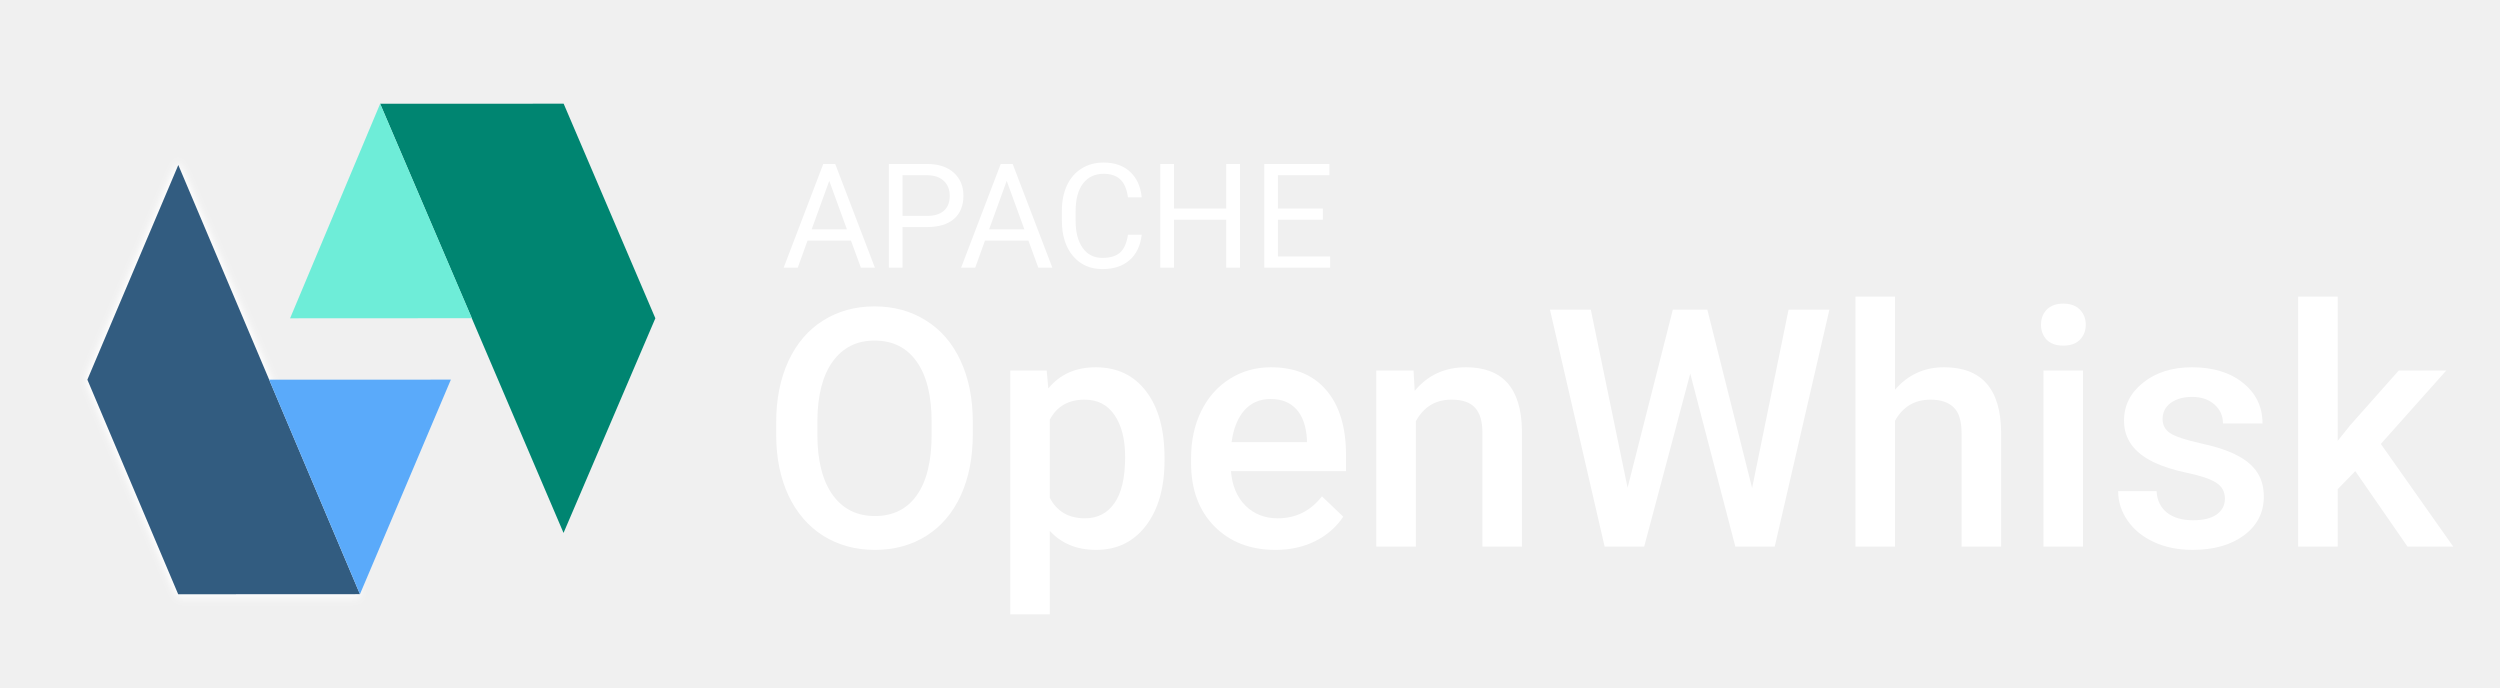
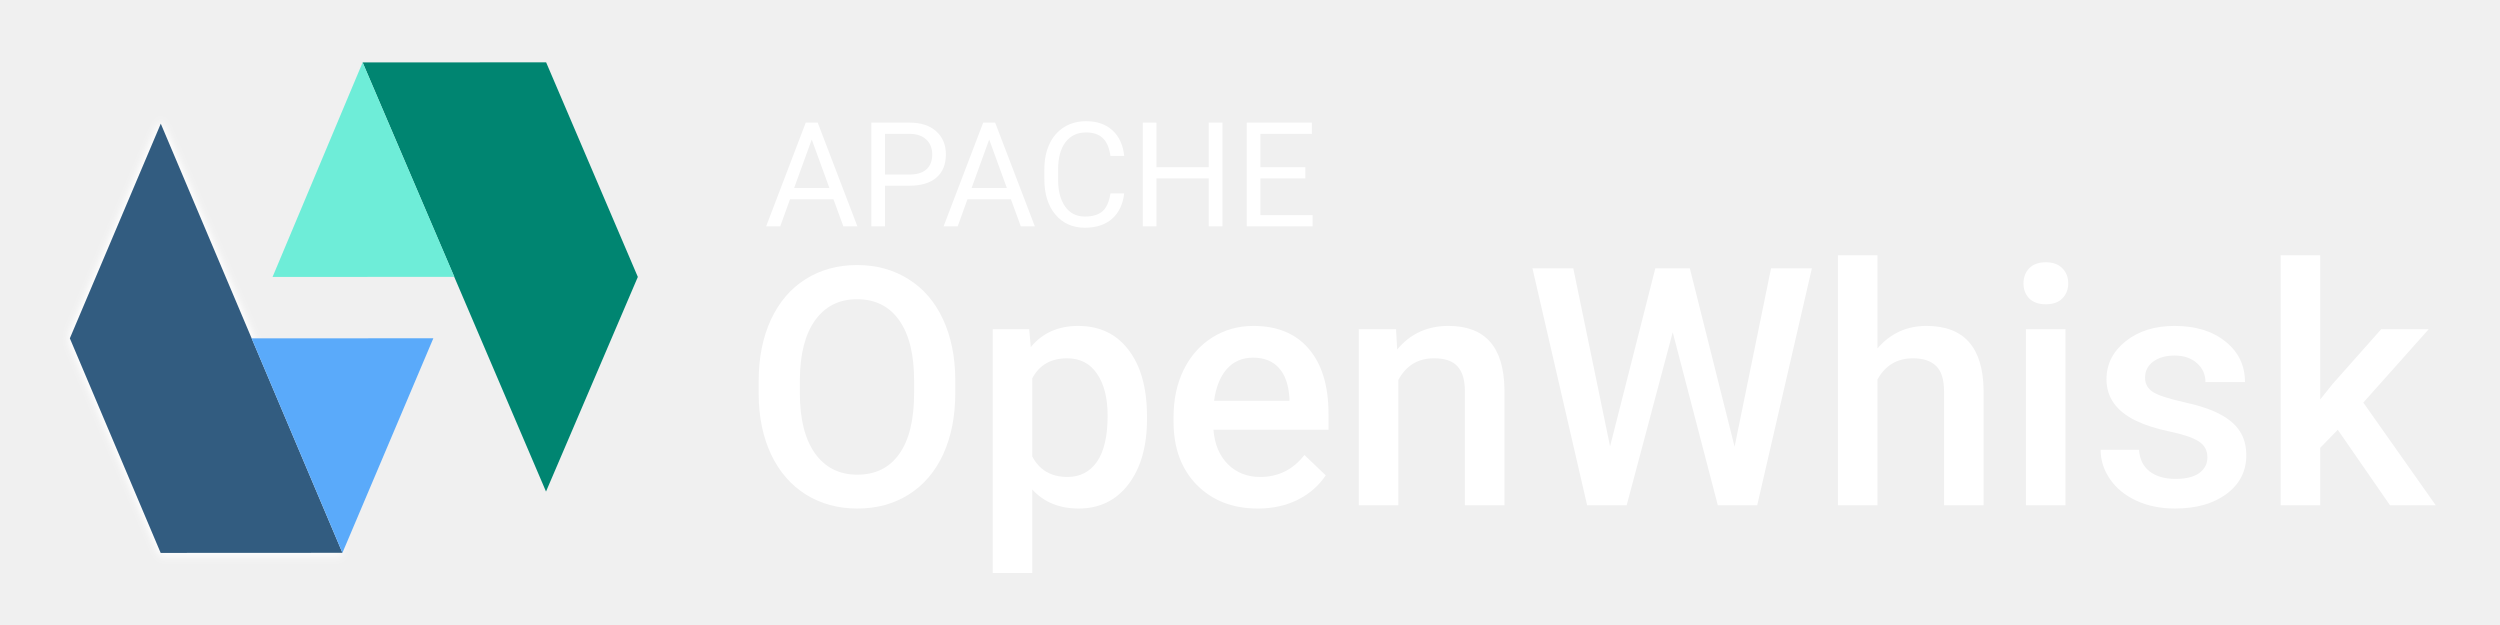
- <svg xmlns="http://www.w3.org/2000/svg" xmlns:xlink="http://www.w3.org/1999/xlink" width="320" height="88" viewBox="0 0 320 88" version="1.1" id="svg4829">
+ <svg xmlns="http://www.w3.org/2000/svg" xmlns:xlink="http://www.w3.org/1999/xlink" width="320" height="80" viewBox="0 0 320 80" version="1.1" id="svg4829">
+   <rect style="display:none;fill:#502d16;fill-opacity:1;stroke:none;stroke-opacity:1" id="rect316" width="320" height="80" x="0" y="0" />
  <defs id="defs4816">
-     <color-profile name="Adobe-RGB--1998-" xlink:href="/System/Library/ColorSync/Profiles/AdobeRGB1998.icc" id="color-profile16" />
+     <color-profile name="Adobe-RGB--1998-" xlink:href="/System/Library/ColorSync/Profiles/AdobeRGB1998.icc" id="color-profile137" />
    <filter style="color-interpolation-filters:sRGB" id="filter4902">
      <feFlood flood-opacity="0.498" flood-color="rgb(0,0,0)" result="flood" id="feFlood4892" />
      <feComposite in="flood" in2="SourceGraphic" operator="in" result="composite1" id="feComposite4894" />
      <feGaussianBlur in="composite1" stdDeviation="2" result="blur" id="feGaussianBlur4896" />
      <feOffset dx="6" dy="6" result="offset" id="feOffset4898" />
      <feComposite in="SourceGraphic" in2="offset" operator="over" result="fbSourceGraphic" id="feComposite4900" />
      <feColorMatrix result="fbSourceGraphicAlpha" in="fbSourceGraphic" values="0 0 0 -1 0 0 0 0 -1 0 0 0 0 -1 0 0 0 0 1 0" id="feColorMatrix4988" />
      <feFlood id="feFlood4990" flood-opacity="0.498" flood-color="rgb(0,0,0)" result="flood" in="fbSourceGraphic" />
      <feComposite in2="fbSourceGraphic" id="feComposite4992" in="flood" operator="in" result="composite1" />
      <feGaussianBlur id="feGaussianBlur4994" in="composite1" stdDeviation="1" result="blur" />
      <feOffset id="feOffset4996" dx="6" dy="6" result="offset" />
      <feComposite in2="offset" id="feComposite4998" in="fbSourceGraphic" operator="over" result="fbSourceGraphic" />
      <feColorMatrix result="fbSourceGraphicAlpha" in="fbSourceGraphic" values="0 0 0 -1 0 0 0 0 -1 0 0 0 0 -1 0 0 0 0 1 0" id="feColorMatrix5000" />
      <feFlood id="feFlood5002" flood-opacity="0.498" flood-color="rgb(0,0,0)" result="flood" in="fbSourceGraphic" />
      <feComposite in2="fbSourceGraphic" id="feComposite5004" in="flood" operator="in" result="composite1" />
      <feGaussianBlur id="feGaussianBlur5006" in="composite1" stdDeviation="1" result="blur" />
      <feOffset id="feOffset5008" dx="6" dy="6" result="offset" />
      <feComposite in2="offset" id="feComposite5010" in="fbSourceGraphic" operator="over" result="fbSourceGraphic" />
      <feColorMatrix result="fbSourceGraphicAlpha" in="fbSourceGraphic" values="0 0 0 -1 0 0 0 0 -1 0 0 0 0 -1 0 0 0 0 1 0" id="feColorMatrix5012" />
      <feFlood id="feFlood5014" flood-opacity="0.498" flood-color="rgb(0,0,0)" result="flood" in="fbSourceGraphic" />
      <feComposite in2="fbSourceGraphic" id="feComposite5016" in="flood" operator="in" result="composite1" />
      <feGaussianBlur id="feGaussianBlur5018" in="composite1" stdDeviation="1" result="blur" />
      <feOffset id="feOffset5020" dx="6" dy="6" result="offset" />
      <feComposite in2="offset" id="feComposite5022" in="fbSourceGraphic" operator="over" result="fbSourceGraphic" />
      <feColorMatrix result="fbSourceGraphicAlpha" in="fbSourceGraphic" values="0 0 0 -1 0 0 0 0 -1 0 0 0 0 -1 0 0 0 0 1 0" id="feColorMatrix5024" />
      <feFlood id="feFlood5026" flood-opacity="0.498" flood-color="rgb(0,0,0)" result="flood" in="fbSourceGraphic" />
      <feComposite in2="fbSourceGraphic" id="feComposite5028" in="flood" operator="in" result="composite1" />
      <feGaussianBlur id="feGaussianBlur5030" in="composite1" stdDeviation="1" result="blur" />
      <feOffset id="feOffset5032" dx="6" dy="6" result="offset" />
      <feComposite in2="offset" id="feComposite5034" in="fbSourceGraphic" operator="over" result="fbSourceGraphic" />
      <feColorMatrix result="fbSourceGraphicAlpha" in="fbSourceGraphic" values="0 0 0 -1 0 0 0 0 -1 0 0 0 0 -1 0 0 0 0 1 0" id="feColorMatrix5036" />
      <feFlood id="feFlood5038" flood-opacity="0.498" flood-color="rgb(0,0,0)" result="flood" in="fbSourceGraphic" />
      <feComposite in2="fbSourceGraphic" id="feComposite5040" in="flood" operator="in" result="composite1" />
      <feGaussianBlur id="feGaussianBlur5042" in="composite1" stdDeviation="1" result="blur" />
      <feOffset id="feOffset5044" dx="6" dy="6" result="offset" />
      <feComposite in2="offset" id="feComposite5046" in="fbSourceGraphic" operator="over" result="composite2" />
    </filter>
-     <filter style="color-interpolation-filters:sRGB;" id="filter4342">
+     <filter style="color-interpolation-filters:sRGB" id="filter4342">
      <feFlood flood-opacity="0.933" flood-color="rgb(255,255,255)" result="flood" id="feFlood4332" />
      <feComposite in="flood" in2="SourceGraphic" operator="in" result="composite1" id="feComposite4334" />
      <feGaussianBlur in="composite1" stdDeviation="0.2" result="blur" id="feGaussianBlur4336" />
      <feOffset dx="1.38778e-16" dy="1.38778e-16" result="offset" id="feOffset4338" />
      <feComposite in="SourceGraphic" in2="offset" operator="over" result="fbSourceGraphic" id="feComposite4340" />
      <feColorMatrix result="fbSourceGraphicAlpha" in="fbSourceGraphic" values="0 0 0 -1 0 0 0 0 -1 0 0 0 0 -1 0 0 0 0 1 0" id="feColorMatrix4344" />
      <feFlood id="feFlood4346" flood-opacity="0.933" flood-color="rgb(255,255,255)" result="flood" in="fbSourceGraphic" />
      <feComposite in2="fbSourceGraphic" id="feComposite4348" in="flood" operator="in" result="composite1" />
      <feGaussianBlur id="feGaussianBlur4350" in="composite1" stdDeviation="0.2" result="blur" />
      <feOffset id="feOffset4352" dx="1.38778e-16" dy="1.38778e-16" result="offset" />
      <feComposite in2="offset" id="feComposite4354" in="fbSourceGraphic" operator="over" result="composite2" />
    </filter>
  </defs>
-   <g id="Symbols" style="fill:none;fill-rule:evenodd;stroke:none;stroke-width:1" transform="translate(0,107.9874)">
-     <g id="Menu" transform="translate(-268,-33)">
-       <g id="logo/apache-openwhisk" transform="matrix(2.411928,0,0,3.189443,280.6788,-65.46484)">
-         <g id="Group-23">
-           <polygon id="Fill-1" points="25.276,-0 15.537,0.003 25.27,17.226 30.143,8.612 " style="fill:#008571" transform="translate(-0.6202474,1.175636)" />
-           <polygon id="Fill-2" points="10.758,8.613 20.406,8.609 15.538,0.003 " style="fill:#6eedd8" transform="translate(-0.6202474,1.175636)" />
-           <polygon id="Fill-3" points="0,11.076 4.82,19.688 14.466,19.684 4.826,2.461 " style="fill:#325c80;filter:url(#filter4342)" transform="translate(-0.6202474,1.175636)" />
-           <polygon id="Fill-4" points="14.466,19.685 19.291,11.074 9.646,11.077 " style="fill:#5aaafa" transform="translate(-0.6202474,1.175636)" />
-         </g>
-       </g>
-       <path style="fill:#ffffff;stroke-width:0.143" d="" id="path4837" />
-       <path style="fill:#ffffff;stroke-width:0.143" d="" id="path4839" />
-       <g aria-label="OpenWhisk" style="font-style:normal;font-variant:normal;font-weight:500;font-stretch:normal;font-size:42.667px;line-height:1.25;font-family:Roboto;-inkscape-font-specification:'Roboto, Medium';font-variant-ligatures:normal;font-variant-caps:normal;font-variant-numeric:normal;font-feature-settings:normal;text-align:start;letter-spacing:0px;word-spacing:0px;writing-mode:lr-tb;text-anchor:start;fill:#ffffff;fill-opacity:1;stroke:none" id="text3762">
-         <path d="m 392.519,-19.394 q 0,4.458 -1.542,7.833 -1.542,3.354 -4.417,5.167 -2.854,1.792 -6.583,1.792 -3.688,0 -6.583,-1.792 -2.875,-1.812 -4.458,-5.146 -1.562,-3.333 -1.583,-7.688 v -1.708 q 0,-4.438 1.562,-7.833 1.583,-3.396 4.438,-5.188 2.875,-1.812 6.583,-1.812 3.708,0 6.562,1.792 2.875,1.771 4.438,5.125 1.562,3.333 1.583,7.771 z m -5.271,-1.583 q 0,-5.042 -1.917,-7.729 -1.896,-2.688 -5.396,-2.688 -3.417,0 -5.354,2.688 -1.917,2.667 -1.958,7.563 v 1.75 q 0,5 1.938,7.729 1.958,2.729 5.417,2.729 3.5,0 5.375,-2.667 1.896,-2.667 1.896,-7.792 z" style="" id="path3771" />
-         <path d="m 417.06,-16.06 q 0,5.229 -2.375,8.354 -2.375,3.104 -6.375,3.104 -3.708,0 -5.938,-2.438 V 3.648 h -5.062 V -27.56 h 4.667 l 0.208,2.292 q 2.229,-2.708 6.062,-2.708 4.125,0 6.458,3.083 2.354,3.062 2.354,8.521 z m -5.042,-0.438 q 0,-3.375 -1.354,-5.354 -1.333,-1.979 -3.833,-1.979 -3.104,0 -4.458,2.562 v 10 q 1.375,2.625 4.5,2.625 2.417,0 3.771,-1.938 1.375,-1.958 1.375,-5.917 z" style="" id="path3773" />
-         <path d="m 431.248,-4.602 q -4.812,0 -7.812,-3.021 -2.979,-3.042 -2.979,-8.083 v -0.625 q 0,-3.375 1.292,-6.021 1.312,-2.667 3.667,-4.146 2.354,-1.479 5.25,-1.479 4.604,0 7.104,2.938 2.521,2.938 2.521,8.312 v 2.042 h -14.729 q 0.229,2.792 1.854,4.417 1.646,1.625 4.125,1.625 3.479,0 5.667,-2.812 l 2.729,2.604 q -1.354,2.021 -3.625,3.146 -2.25,1.104 -5.062,1.104 z m -0.604,-19.313 q -2.083,0 -3.375,1.458 -1.271,1.458 -1.625,4.062 h 9.646 v -0.375 q -0.167,-2.542 -1.354,-3.833 -1.188,-1.312 -3.292,-1.312 z" style="" id="path3775" />
-         <path d="m 448.935,-27.56 0.146,2.604 q 2.5,-3.021 6.562,-3.021 7.042,0 7.167,8.062 v 14.896 h -5.062 V -19.623 q 0,-2.146 -0.938,-3.167 -0.917,-1.042 -3.021,-1.042 -3.062,0 -4.562,2.771 v 16.042 h -5.062 V -27.56 Z" style="" id="path3777" />
-         <path d="m 492.269,-12.519 4.667,-22.833 h 5.229 l -7,30.333 h -5.042 l -5.771,-22.146 -5.896,22.146 h -5.062 l -7,-30.333 h 5.229 l 4.708,22.792 5.792,-22.792 h 4.417 z" style="" id="path3779" />
-         <path d="m 510.56,-25.102 q 2.479,-2.875 6.271,-2.875 7.208,0 7.312,8.229 v 14.729 h -5.062 V -19.56 q 0,-2.333 -1.021,-3.292 -1,-0.979 -2.958,-0.979 -3.042,0 -4.542,2.708 v 16.104 h -5.062 V -37.019 h 5.062 z" style="" id="path3781" />
-         <path d="m 534.623,-5.019 h -5.062 V -27.56 h 5.062 z m -5.375,-28.396 q 0,-1.167 0.729,-1.938 0.75,-0.771 2.125,-0.771 1.375,0 2.125,0.771 0.75,0.771 0.75,1.938 0,1.146 -0.75,1.917 -0.75,0.75 -2.125,0.75 -1.375,0 -2.125,-0.75 -0.729,-0.771 -0.729,-1.917 z" style="" id="path3783" />
-         <path d="m 552.79,-11.144 q 0,-1.354 -1.125,-2.062 -1.104,-0.708 -3.688,-1.25 -2.583,-0.542 -4.312,-1.375 -3.792,-1.833 -3.792,-5.312 0,-2.917 2.458,-4.875 2.458,-1.958 6.25,-1.958 4.042,0 6.521,2 2.5,2 2.5,5.188 h -5.062 q 0,-1.458 -1.083,-2.417 -1.083,-0.979 -2.875,-0.979 -1.667,0 -2.729,0.771 -1.042,0.771 -1.042,2.062 0,1.167 0.979,1.812 0.979,0.646 3.958,1.312 2.979,0.646 4.667,1.562 1.708,0.896 2.521,2.167 0.833,1.271 0.833,3.083 0,3.042 -2.521,4.937 -2.521,1.875 -6.604,1.875 -2.771,0 -4.938,-1 -2.167,-1 -3.375,-2.75 -1.208,-1.75 -1.208,-3.771 h 4.917 q 0.104,1.792 1.354,2.771 1.25,0.958 3.312,0.958 2,0 3.042,-0.75 1.042,-0.771 1.042,-2 z" style="" id="path3785" />
-         <path d="m 569.477,-14.685 -2.25,2.312 v 7.354 h -5.062 V -37.019 h 5.062 v 18.458 l 1.583,-1.979 6.229,-7.021 h 6.083 l -8.375,9.396 9.271,13.146 h -5.854 z" style="" id="path3787" />
-       </g>
-       <g aria-label="APACHE" style="font-style:normal;font-variant:normal;font-weight:normal;font-stretch:normal;font-size:18.667px;line-height:1.25;font-family:Roboto;-inkscape-font-specification:'Roboto, Normal';font-variant-ligatures:normal;font-variant-caps:normal;font-variant-numeric:normal;font-feature-settings:normal;text-align:start;letter-spacing:0px;word-spacing:0px;writing-mode:lr-tb;text-anchor:start;fill:#ffffff;fill-opacity:1;stroke:none" id="text3766">
-         <path d="m 376.924,-44.191 h -5.56 l -1.249,3.464 h -1.805 l 5.068,-13.271 h 1.531 l 5.077,13.271 h -1.796 z m -5.031,-1.44 h 4.512 l -2.26,-6.207 z" style="" id="path3790" />
-         <path d="m 383.523,-45.923 v 5.195 h -1.75 v -13.271 h 4.895 q 2.178,0 3.409,1.112 1.24,1.112 1.24,2.944 0,1.932 -1.212,2.98 -1.203,1.039 -3.454,1.039 z m 0,-1.431 h 3.145 q 1.404,0 2.151,-0.656 0.747,-0.665 0.747,-1.914 0,-1.185 -0.747,-1.896 -0.747,-0.711 -2.051,-0.738 h -3.245 z" style="" id="path3792" />
-         <path d="m 399.638,-44.191 h -5.56 l -1.249,3.464 h -1.805 l 5.068,-13.271 h 1.531 l 5.077,13.271 h -1.796 z m -5.031,-1.44 h 4.512 l -2.26,-6.207 z" style="" id="path3794" />
-         <path d="m 414.139,-44.938 q -0.246,2.105 -1.559,3.254 -1.303,1.139 -3.473,1.139 -2.352,0 -3.773,-1.686 -1.413,-1.686 -1.413,-4.512 v -1.276 q 0,-1.85 0.656,-3.254 0.665,-1.404 1.878,-2.151 1.212,-0.757 2.807,-0.757 2.115,0 3.391,1.185 1.276,1.176 1.486,3.263 h -1.759 q -0.228,-1.586 -0.993,-2.297 -0.757,-0.711 -2.124,-0.711 -1.677,0 -2.634,1.24 -0.948,1.24 -0.948,3.527 v 1.285 q 0,2.16 0.902,3.436 0.902,1.276 2.525,1.276 1.458,0 2.233,-0.656 0.784,-0.665 1.039,-2.306 z" style="" id="path3796" />
-         <path d="m 426.717,-40.727 h -1.759 v -6.134 h -6.69 v 6.134 h -1.75 v -13.271 h 1.75 v 5.706 h 6.69 v -5.706 h 1.759 z" style="" id="path3798" />
-         <path d="m 437.326,-46.862 h -5.751 v 4.703 h 6.681 v 1.431 h -8.431 v -13.271 h 8.34 v 1.44 h -6.59 v 4.266 h 5.751 z" style="" id="path3800" />
+   <g id="Symbols" style="display:inline;fill:none;fill-rule:evenodd;stroke:none;stroke-width:1" transform="translate(0,99.98738)">
+     <g aria-label="APACHE" style="font-style:normal;font-variant:normal;font-weight:normal;font-stretch:normal;font-size:18.667px;line-height:1.25;font-family:Roboto;-inkscape-font-specification:'Roboto, Normal';font-variant-ligatures:normal;font-variant-caps:normal;font-variant-numeric:normal;font-feature-settings:normal;text-align:start;letter-spacing:0px;word-spacing:0px;writing-mode:lr-tb;text-anchor:start;display:inline;fill:#ffffff;fill-opacity:1;stroke:none" id="text3766" transform="translate(-270.2426,-30.29289)">
+       <path d="m 376.924,-44.191 h -5.56 l -1.249,3.464 h -1.805 l 5.068,-13.271 h 1.531 l 5.077,13.271 h -1.796 z m -5.031,-1.44 h 4.512 l -2.26,-6.207 z" id="path3790" />
+       <path d="m 383.523,-45.923 v 5.195 h -1.75 v -13.271 h 4.895 q 2.178,0 3.409,1.112 1.24,1.112 1.24,2.944 0,1.932 -1.212,2.98 -1.203,1.039 -3.454,1.039 z m 0,-1.431 h 3.145 q 1.404,0 2.151,-0.656 0.747,-0.665 0.747,-1.914 0,-1.185 -0.747,-1.896 -0.747,-0.711 -2.051,-0.738 h -3.245 z" id="path3792" />
+       <path d="m 399.638,-44.191 h -5.56 l -1.249,3.464 h -1.805 l 5.068,-13.271 h 1.531 l 5.077,13.271 h -1.796 z m -5.031,-1.44 h 4.512 l -2.26,-6.207 z" id="path3794" />
+       <path d="m 414.139,-44.938 q -0.246,2.105 -1.559,3.254 -1.303,1.139 -3.473,1.139 -2.352,0 -3.773,-1.686 -1.413,-1.686 -1.413,-4.512 v -1.276 q 0,-1.85 0.656,-3.254 0.665,-1.404 1.878,-2.151 1.212,-0.757 2.807,-0.757 2.115,0 3.391,1.185 1.276,1.176 1.486,3.263 h -1.759 q -0.228,-1.586 -0.993,-2.297 -0.757,-0.711 -2.124,-0.711 -1.677,0 -2.634,1.24 -0.948,1.24 -0.948,3.527 v 1.285 q 0,2.16 0.902,3.436 0.902,1.276 2.525,1.276 1.458,0 2.233,-0.656 0.784,-0.665 1.039,-2.306 z" id="path3796" />
+       <path d="m 426.717,-40.727 h -1.759 v -6.134 h -6.69 v 6.134 h -1.75 v -13.271 h 1.75 v 5.706 h 6.69 v -5.706 h 1.759 z" id="path3798" />
+       <path d="m 437.326,-46.862 h -5.751 v 4.703 h 6.681 v 1.431 h -8.431 v -13.271 h 8.34 v 1.44 h -6.59 v 4.266 h 5.751 z" id="path3800" />
+     </g>
+     <g aria-label="OpenWhisk" style="font-style:normal;font-variant:normal;font-weight:500;font-stretch:normal;font-size:42.667px;line-height:1.25;font-family:Roboto;-inkscape-font-specification:'Roboto, Medium';font-variant-ligatures:normal;font-variant-caps:normal;font-variant-numeric:normal;font-feature-settings:normal;text-align:start;letter-spacing:0px;word-spacing:0px;writing-mode:lr-tb;text-anchor:start;fill:#ffffff;fill-opacity:1;stroke:none" id="text3762" transform="translate(-270.2426,-30.29289)">
+       <path d="m 392.519,-19.394 q 0,4.458 -1.542,7.833 -1.542,3.354 -4.417,5.167 -2.854,1.792 -6.583,1.792 -3.688,0 -6.583,-1.792 -2.875,-1.812 -4.458,-5.146 -1.562,-3.333 -1.583,-7.688 v -1.708 q 0,-4.438 1.562,-7.833 1.583,-3.396 4.438,-5.188 2.875,-1.812 6.583,-1.812 3.708,0 6.562,1.792 2.875,1.771 4.438,5.125 1.562,3.333 1.583,7.771 z m -5.271,-1.583 q 0,-5.042 -1.917,-7.729 -1.896,-2.688 -5.396,-2.688 -3.417,0 -5.354,2.688 -1.917,2.667 -1.958,7.563 v 1.75 q 0,5 1.938,7.729 1.958,2.729 5.417,2.729 3.5,0 5.375,-2.667 1.896,-2.667 1.896,-7.792 z" id="path3771" />
+       <path d="m 417.06,-16.06 q 0,5.229 -2.375,8.354 -2.375,3.104 -6.375,3.104 -3.708,0 -5.938,-2.438 V 3.648 h -5.062 V -27.56 h 4.667 l 0.208,2.292 q 2.229,-2.708 6.062,-2.708 4.125,0 6.458,3.083 2.354,3.062 2.354,8.521 z m -5.042,-0.438 q 0,-3.375 -1.354,-5.354 -1.333,-1.979 -3.833,-1.979 -3.104,0 -4.458,2.562 v 10 q 1.375,2.625 4.5,2.625 2.417,0 3.771,-1.938 1.375,-1.958 1.375,-5.917 z" id="path3773" />
+       <path d="m 431.248,-4.602 q -4.812,0 -7.812,-3.021 -2.979,-3.042 -2.979,-8.083 v -0.625 q 0,-3.375 1.292,-6.021 1.312,-2.667 3.667,-4.146 2.354,-1.479 5.25,-1.479 4.604,0 7.104,2.938 2.521,2.938 2.521,8.312 v 2.042 h -14.729 q 0.229,2.792 1.854,4.417 1.646,1.625 4.125,1.625 3.479,0 5.667,-2.812 l 2.729,2.604 q -1.354,2.021 -3.625,3.146 -2.25,1.104 -5.062,1.104 z m -0.604,-19.313 q -2.083,0 -3.375,1.458 -1.271,1.458 -1.625,4.062 h 9.646 v -0.375 q -0.167,-2.542 -1.354,-3.833 -1.188,-1.312 -3.292,-1.312 z" id="path3775" />
+       <path d="m 448.935,-27.56 0.146,2.604 q 2.5,-3.021 6.562,-3.021 7.042,0 7.167,8.062 v 14.896 h -5.062 V -19.623 q 0,-2.146 -0.938,-3.167 -0.917,-1.042 -3.021,-1.042 -3.062,0 -4.562,2.771 v 16.042 h -5.062 V -27.56 Z" id="path3777" />
+       <path d="m 492.269,-12.519 4.667,-22.833 h 5.229 l -7,30.333 h -5.042 l -5.771,-22.146 -5.896,22.146 h -5.062 l -7,-30.333 h 5.229 l 4.708,22.792 5.792,-22.792 h 4.417 z" id="path3779" />
+       <path d="m 510.56,-25.102 q 2.479,-2.875 6.271,-2.875 7.208,0 7.312,8.229 v 14.729 h -5.062 V -19.56 q 0,-2.333 -1.021,-3.292 -1,-0.979 -2.958,-0.979 -3.042,0 -4.542,2.708 v 16.104 h -5.062 V -37.019 h 5.062 z" id="path3781" />
+       <path d="m 534.623,-5.019 h -5.062 V -27.56 h 5.062 z m -5.375,-28.396 q 0,-1.167 0.729,-1.938 0.75,-0.771 2.125,-0.771 1.375,0 2.125,0.771 0.75,0.771 0.75,1.938 0,1.146 -0.75,1.917 -0.75,0.75 -2.125,0.75 -1.375,0 -2.125,-0.75 -0.729,-0.771 -0.729,-1.917 z" id="path3783" />
+       <path d="m 552.79,-11.144 q 0,-1.354 -1.125,-2.062 -1.104,-0.708 -3.688,-1.25 -2.583,-0.542 -4.312,-1.375 -3.792,-1.833 -3.792,-5.312 0,-2.917 2.458,-4.875 2.458,-1.958 6.25,-1.958 4.042,0 6.521,2 2.5,2 2.5,5.188 h -5.062 q 0,-1.458 -1.083,-2.417 -1.083,-0.979 -2.875,-0.979 -1.667,0 -2.729,0.771 -1.042,0.771 -1.042,2.062 0,1.167 0.979,1.812 0.979,0.646 3.958,1.312 2.979,0.646 4.667,1.562 1.708,0.896 2.521,2.167 0.833,1.271 0.833,3.083 0,3.042 -2.521,4.937 -2.521,1.875 -6.604,1.875 -2.771,0 -4.938,-1 -2.167,-1 -3.375,-2.75 -1.208,-1.75 -1.208,-3.771 h 4.917 q 0.104,1.792 1.354,2.771 1.25,0.958 3.312,0.958 2,0 3.042,-0.75 1.042,-0.771 1.042,-2 z" id="path3785" />
+       <path d="m 569.477,-14.685 -2.25,2.312 v 7.354 h -5.062 V -37.019 h 5.062 v 18.458 l 1.583,-1.979 6.229,-7.021 h 6.083 l -8.375,9.396 9.271,13.146 h -5.854 z" id="path3787" />
+     </g>
+     <g id="logo/apache-openwhisk" transform="matrix(2.411928,0,0,3.189443,10.43614,-95.75773)">
+       <g id="Group-23">
+         <polygon id="Fill-1" points="25.276,-0 15.537,0.003 25.27,17.226 30.143,8.612 " style="fill:#008571" transform="translate(-0.6202474,1.175636)" />
+         <polygon id="Fill-2" points="20.406,8.609 15.538,0.003 10.758,8.613 " style="fill:#6eedd8" transform="translate(-0.6202474,1.175636)" />
+         <polygon id="Fill-3" points="0,11.076 4.82,19.688 14.466,19.684 4.826,2.461 " style="fill:#325c80;filter:url(#filter4342)" transform="translate(-0.6202474,1.175636)" />
+         <polygon id="Fill-4" points="19.291,11.074 9.646,11.077 14.466,19.685 " style="fill:#5aaafa" transform="translate(-0.6202474,1.175636)" />
      </g>
    </g>
  </g>
</svg>
